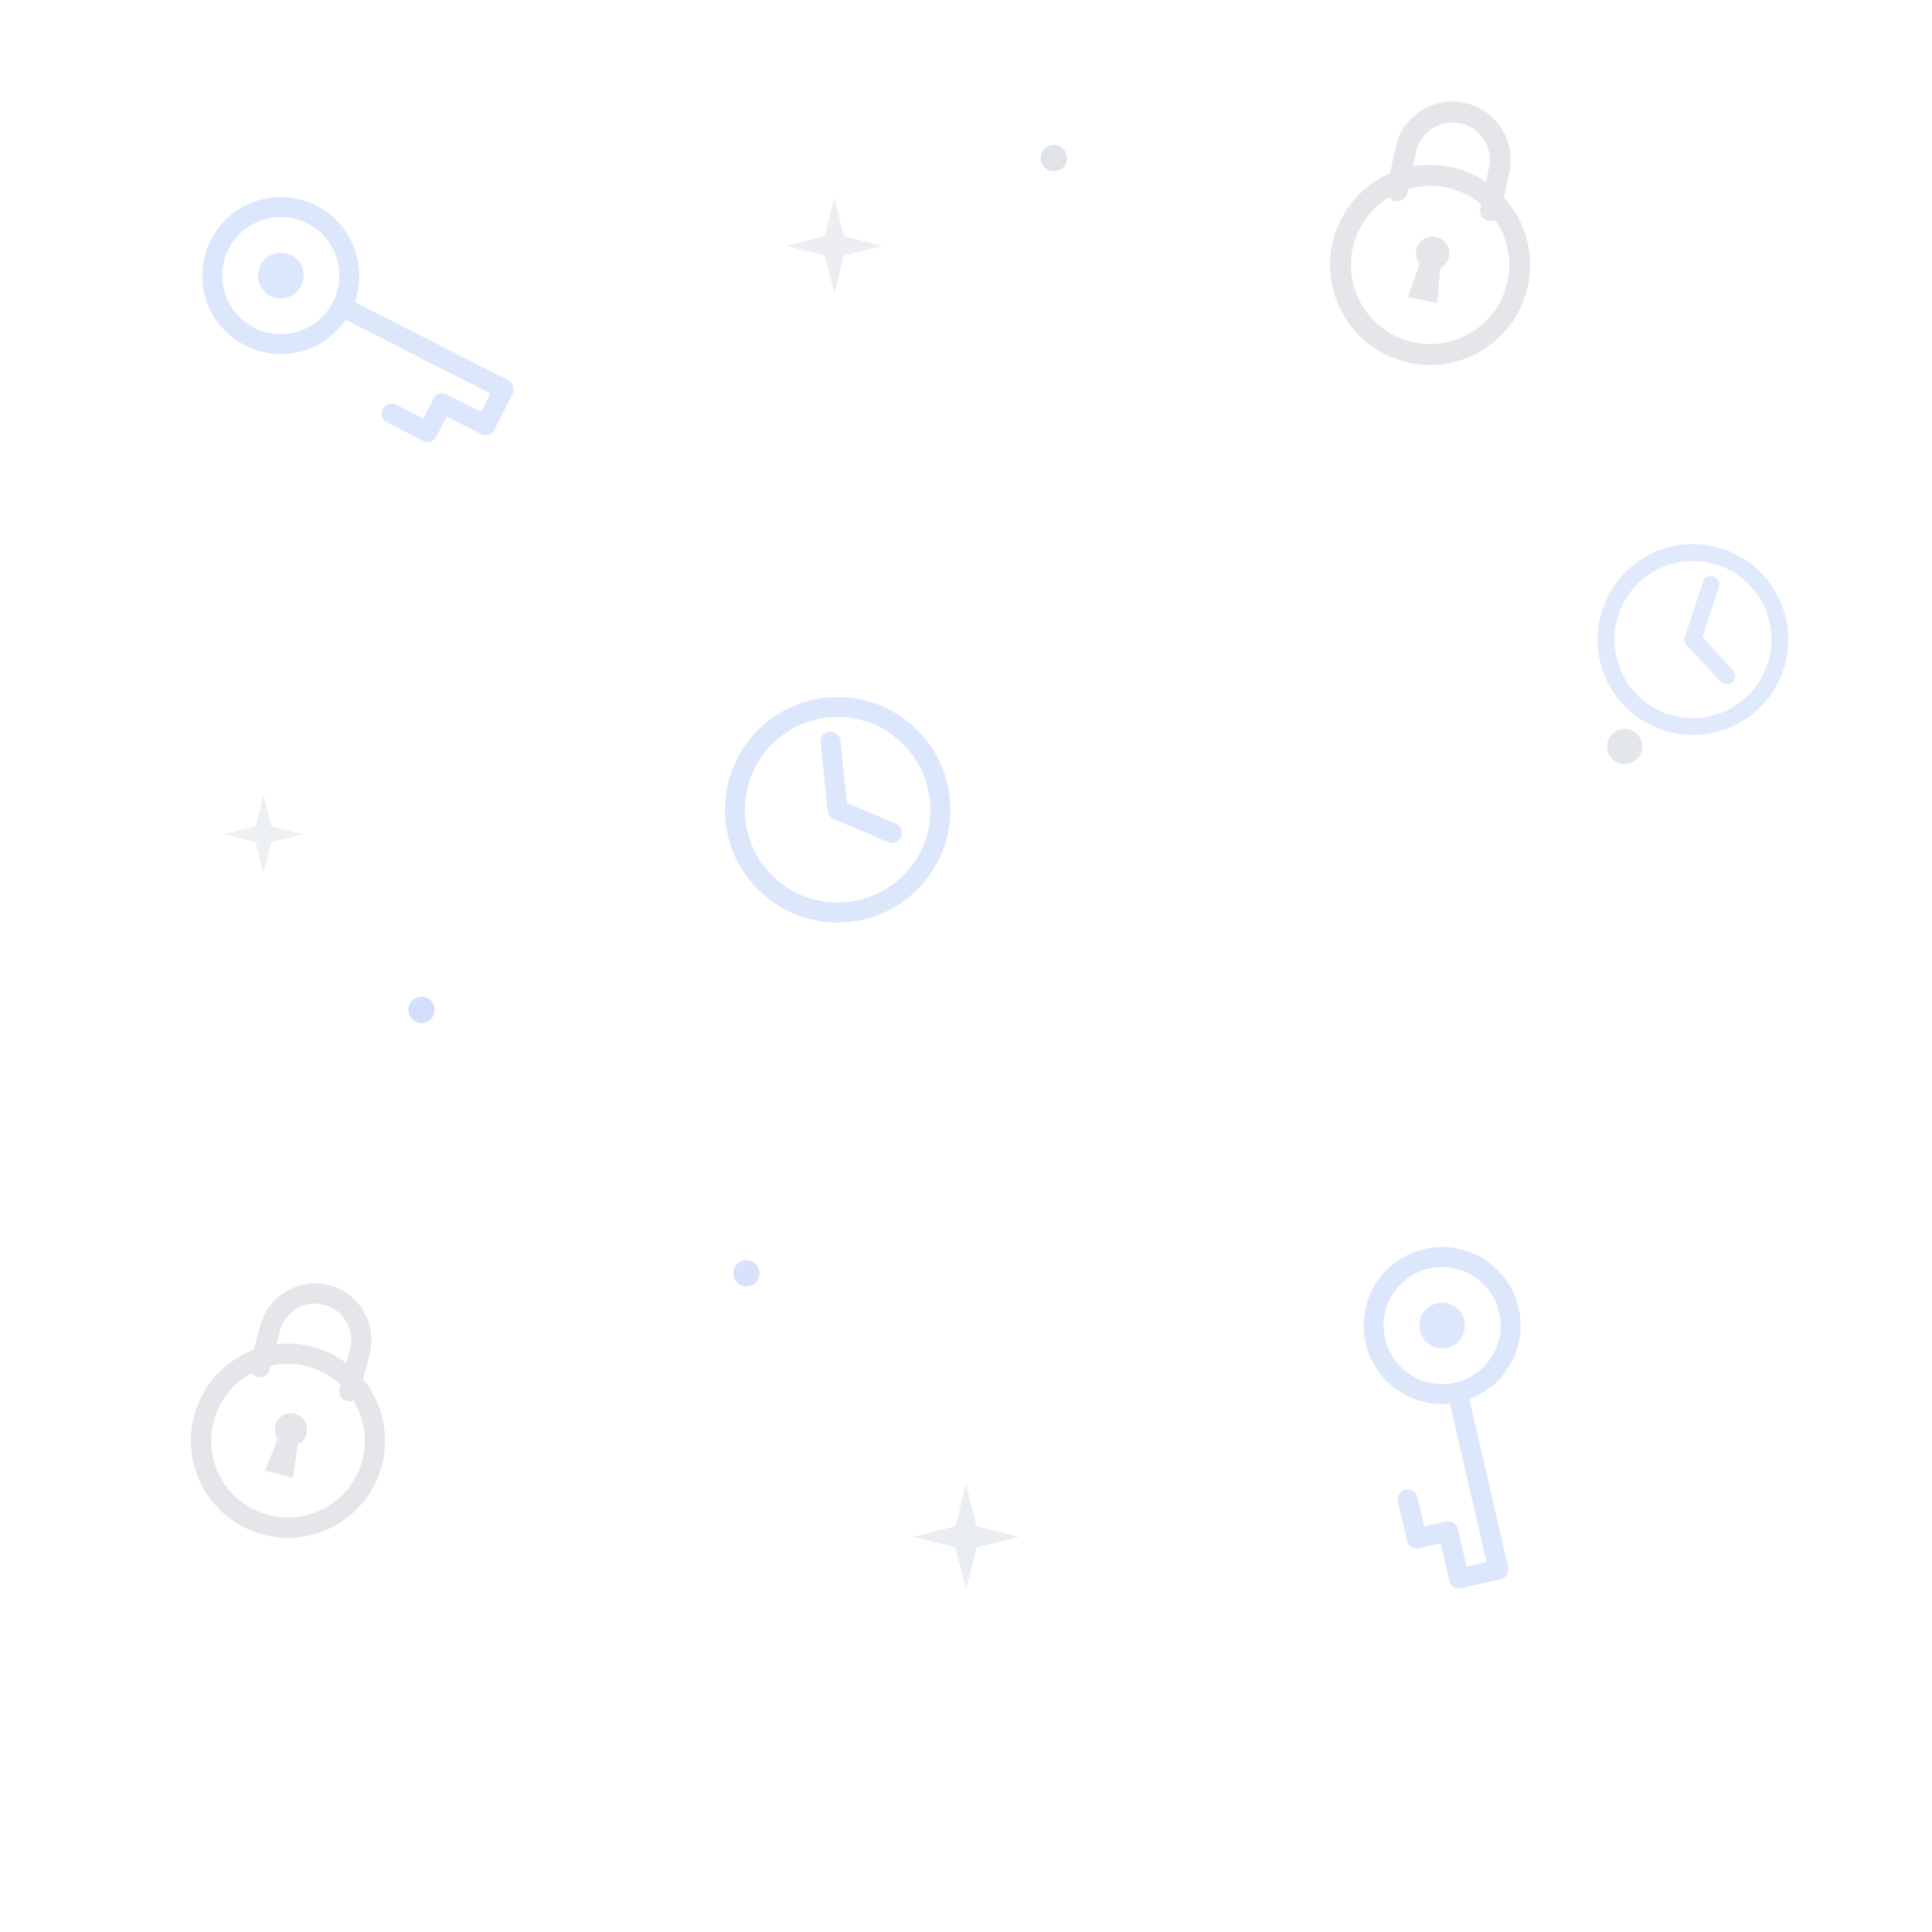
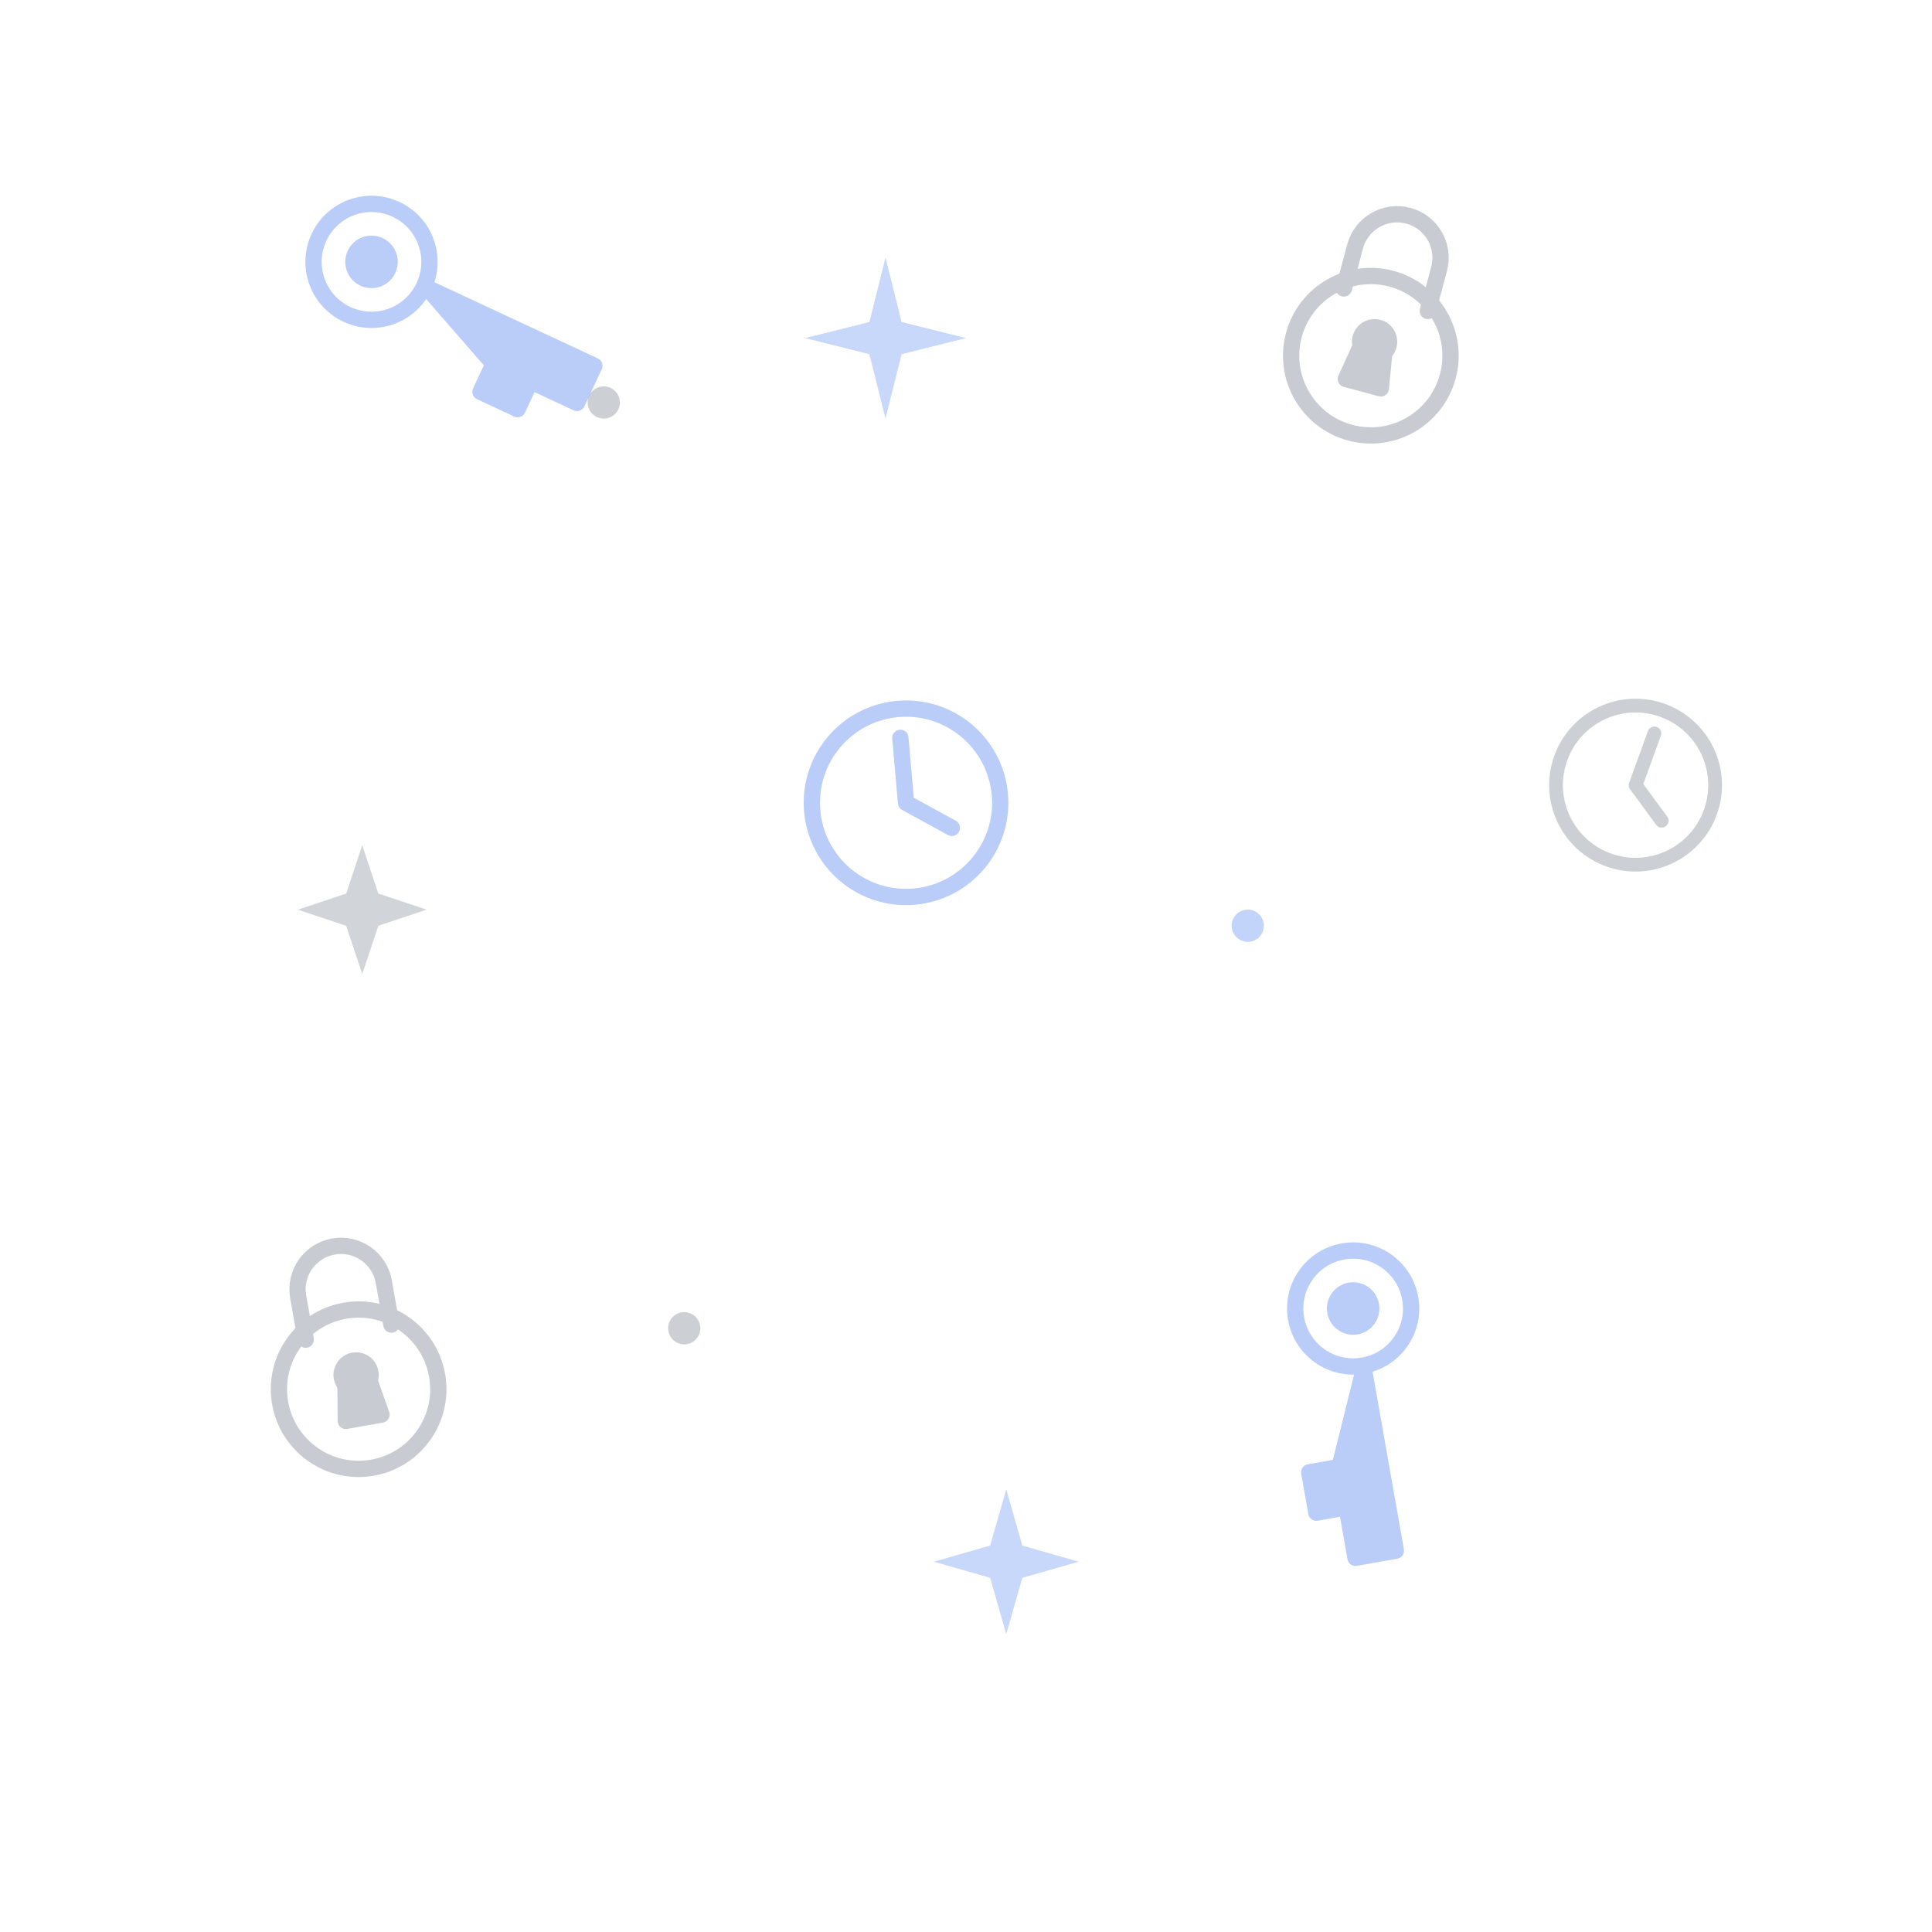
- <svg xmlns="http://www.w3.org/2000/svg" width="220" height="220" viewBox="0 0 220 220">
-   <defs>
-     <g id="doodle-key">
-       <path d="M25,25 m-12,0 a12,12 0 1,0 24,0 a12,12 0 1,0 -24,0" fill="none" stroke="#2563EB" stroke-width="3.5" stroke-linecap="round" />
-       <circle cx="25" cy="25" r="4" fill="#2563EB" />
-       <path d="M34,34 L56,56 L51,61 L45,55 L41,59 L36,54" fill="none" stroke="#2563EB" stroke-width="3.5" stroke-linecap="round" stroke-linejoin="round" />
-     </g>
-     <g id="doodle-lock">
-       <circle cx="25" cy="32" r="15" fill="none" stroke="#475569" stroke-width="3.5" />
-       <path d="M17,21 V14 A8,8 0 0,1 33,14 V21" fill="none" stroke="#475569" stroke-width="3.5" stroke-linecap="round" />
-       <circle cx="25" cy="30" r="2.8" fill="#475569" />
-       <polygon points="23.5,30 26.5,30 27.5,38 22.5,38" fill="#475569" />
-     </g>
-     <g id="doodle-clock">
-       <circle cx="25" cy="25" r="18" fill="none" stroke="#2563EB" stroke-width="3.5" />
-       <polyline points="25,13 25,25 34,30" fill="none" stroke="#2563EB" stroke-width="3.5" stroke-linecap="round" stroke-linejoin="round" />
-     </g>
-     <g id="doodle-sparkle">
-       <path d="M0,-5 L1,-1 L5,0 L1,1 L0,5 L-1,1 L-5,0 L-1,-1 Z" fill="#94A3B8" />
-     </g>
-   </defs>
-   <use href="#doodle-key" transform="translate(18, 12) rotate(-18 25 25) scale(0.65)" opacity="0.16" />
-   <use href="#doodle-lock" transform="translate(145, 10) rotate(12 25 25) scale(0.68)" opacity="0.15" />
-   <use href="#doodle-sparkle" transform="translate(95, 28) scale(1.1)" opacity="0.18" />
-   <circle cx="120" cy="18" r="1.5" fill="#64748B" opacity="0.2" />
-   <use href="#doodle-clock" transform="translate(80, 75) rotate(-6 25 25) scale(0.65)" opacity="0.16" />
-   <use href="#doodle-sparkle" transform="translate(30, 95) scale(0.9)" opacity="0.16" />
-   <circle cx="48" cy="115" r="1.5" fill="#2563EB" opacity="0.2" />
-   <circle cx="185" cy="85" r="2" fill="#64748B" opacity="0.18" />
-   <use href="#doodle-lock" transform="translate(15, 145) rotate(15 25 25) scale(0.66)" opacity="0.15" />
-   <use href="#doodle-key" transform="translate(142, 138) rotate(32 25 25) scale(0.65)" opacity="0.16" />
-   <use href="#doodle-clock" transform="translate(175, 62) rotate(18 25 25) scale(0.55)" opacity="0.14" />
-   <use href="#doodle-sparkle" transform="translate(110, 175) scale(1.2)" opacity="0.2" />
-   <circle cx="85" cy="145" r="1.5" fill="#2563EB" opacity="0.18" />
+ <svg xmlns="http://www.w3.org/2000/svg" width="240" height="240" viewBox="0 0 240 240">
+   <g transform="translate(30, 25) rotate(-20) scale(0.45)" fill="none" stroke="#2563EB" stroke-width="4.5" stroke-linecap="round" stroke-linejoin="round" opacity="0.32">
+     <circle cx="28" cy="28" r="16" />
+     <circle cx="28" cy="28" r="5" fill="#2563EB" />
+     <path d="M40 40 L76 76 L68 84 L58 74 L52 80 L44 72 L50 66 Z" fill="#2563EB" />
+   </g>
+   <g transform="translate(160, 20) rotate(15) scale(0.45)" fill="none" stroke="#475569" stroke-width="4.5" stroke-linecap="round" stroke-linejoin="round" opacity="0.30">
+     <circle cx="36" cy="46" r="22" />
+     <path d="M24 30 V18 A12 12 0 0 1 48 18 V30" />
+     <circle cx="36" cy="42" r="4" fill="#475569" />
+     <polygon points="33,42 39,42 41,54 31,54" fill="#475569" />
+   </g>
+   <g transform="translate(95, 85) rotate(-5) scale(0.45)" fill="none" stroke="#2563EB" stroke-width="4.5" stroke-linecap="round" stroke-linejoin="round" opacity="0.32">
+     <circle cx="36" cy="36" r="26" />
+     <polyline points="36,18 36,36 48,44" />
+   </g>
+   <g transform="translate(165, 145) rotate(35) scale(0.45)" fill="none" stroke="#2563EB" stroke-width="4.5" stroke-linecap="round" stroke-linejoin="round" opacity="0.32">
+     <circle cx="28" cy="28" r="16" />
+     <circle cx="28" cy="28" r="5" fill="#2563EB" />
+     <path d="M40 40 L76 76 L68 84 L58 74 L52 80 L44 72 L50 66 Z" fill="#2563EB" />
+   </g>
+   <g transform="translate(25, 155) rotate(-10) scale(0.45)" fill="none" stroke="#475569" stroke-width="4.5" stroke-linecap="round" stroke-linejoin="round" opacity="0.30">
+     <circle cx="36" cy="46" r="22" />
+     <path d="M24 30 V18 A12 12 0 0 1 48 18 V30" />
+     <circle cx="36" cy="42" r="4" fill="#475569" />
+     <polygon points="33,42 39,42 41,54 31,54" fill="#475569" />
+   </g>
+   <g transform="translate(195, 80) rotate(20) scale(0.38)" fill="none" stroke="#475569" stroke-width="4.5" stroke-linecap="round" stroke-linejoin="round" opacity="0.28">
+     <circle cx="36" cy="36" r="26" />
+     <polyline points="36,18 36,36 48,44" />
+   </g>
+   <path d="M110 32 L112 40 L120 42 L112 44 L110 52 L108 44 L100 42 L108 40 Z" fill="#2563EB" opacity="0.25" />
+   <path d="M45 105 L47 111 L53 113 L47 115 L45 121 L43 115 L37 113 L43 111 Z" fill="#475569" opacity="0.25" />
+   <path d="M125 185 L127 192 L134 194 L127 196 L125 203 L123 196 L116 194 L123 192 Z" fill="#2563EB" opacity="0.25" />
+   <circle cx="75" cy="50" r="2" fill="#475569" opacity="0.28" />
+   <circle cx="155" cy="115" r="2" fill="#2563EB" opacity="0.28" />
+   <circle cx="85" cy="165" r="2" fill="#475569" opacity="0.28" />
</svg>
